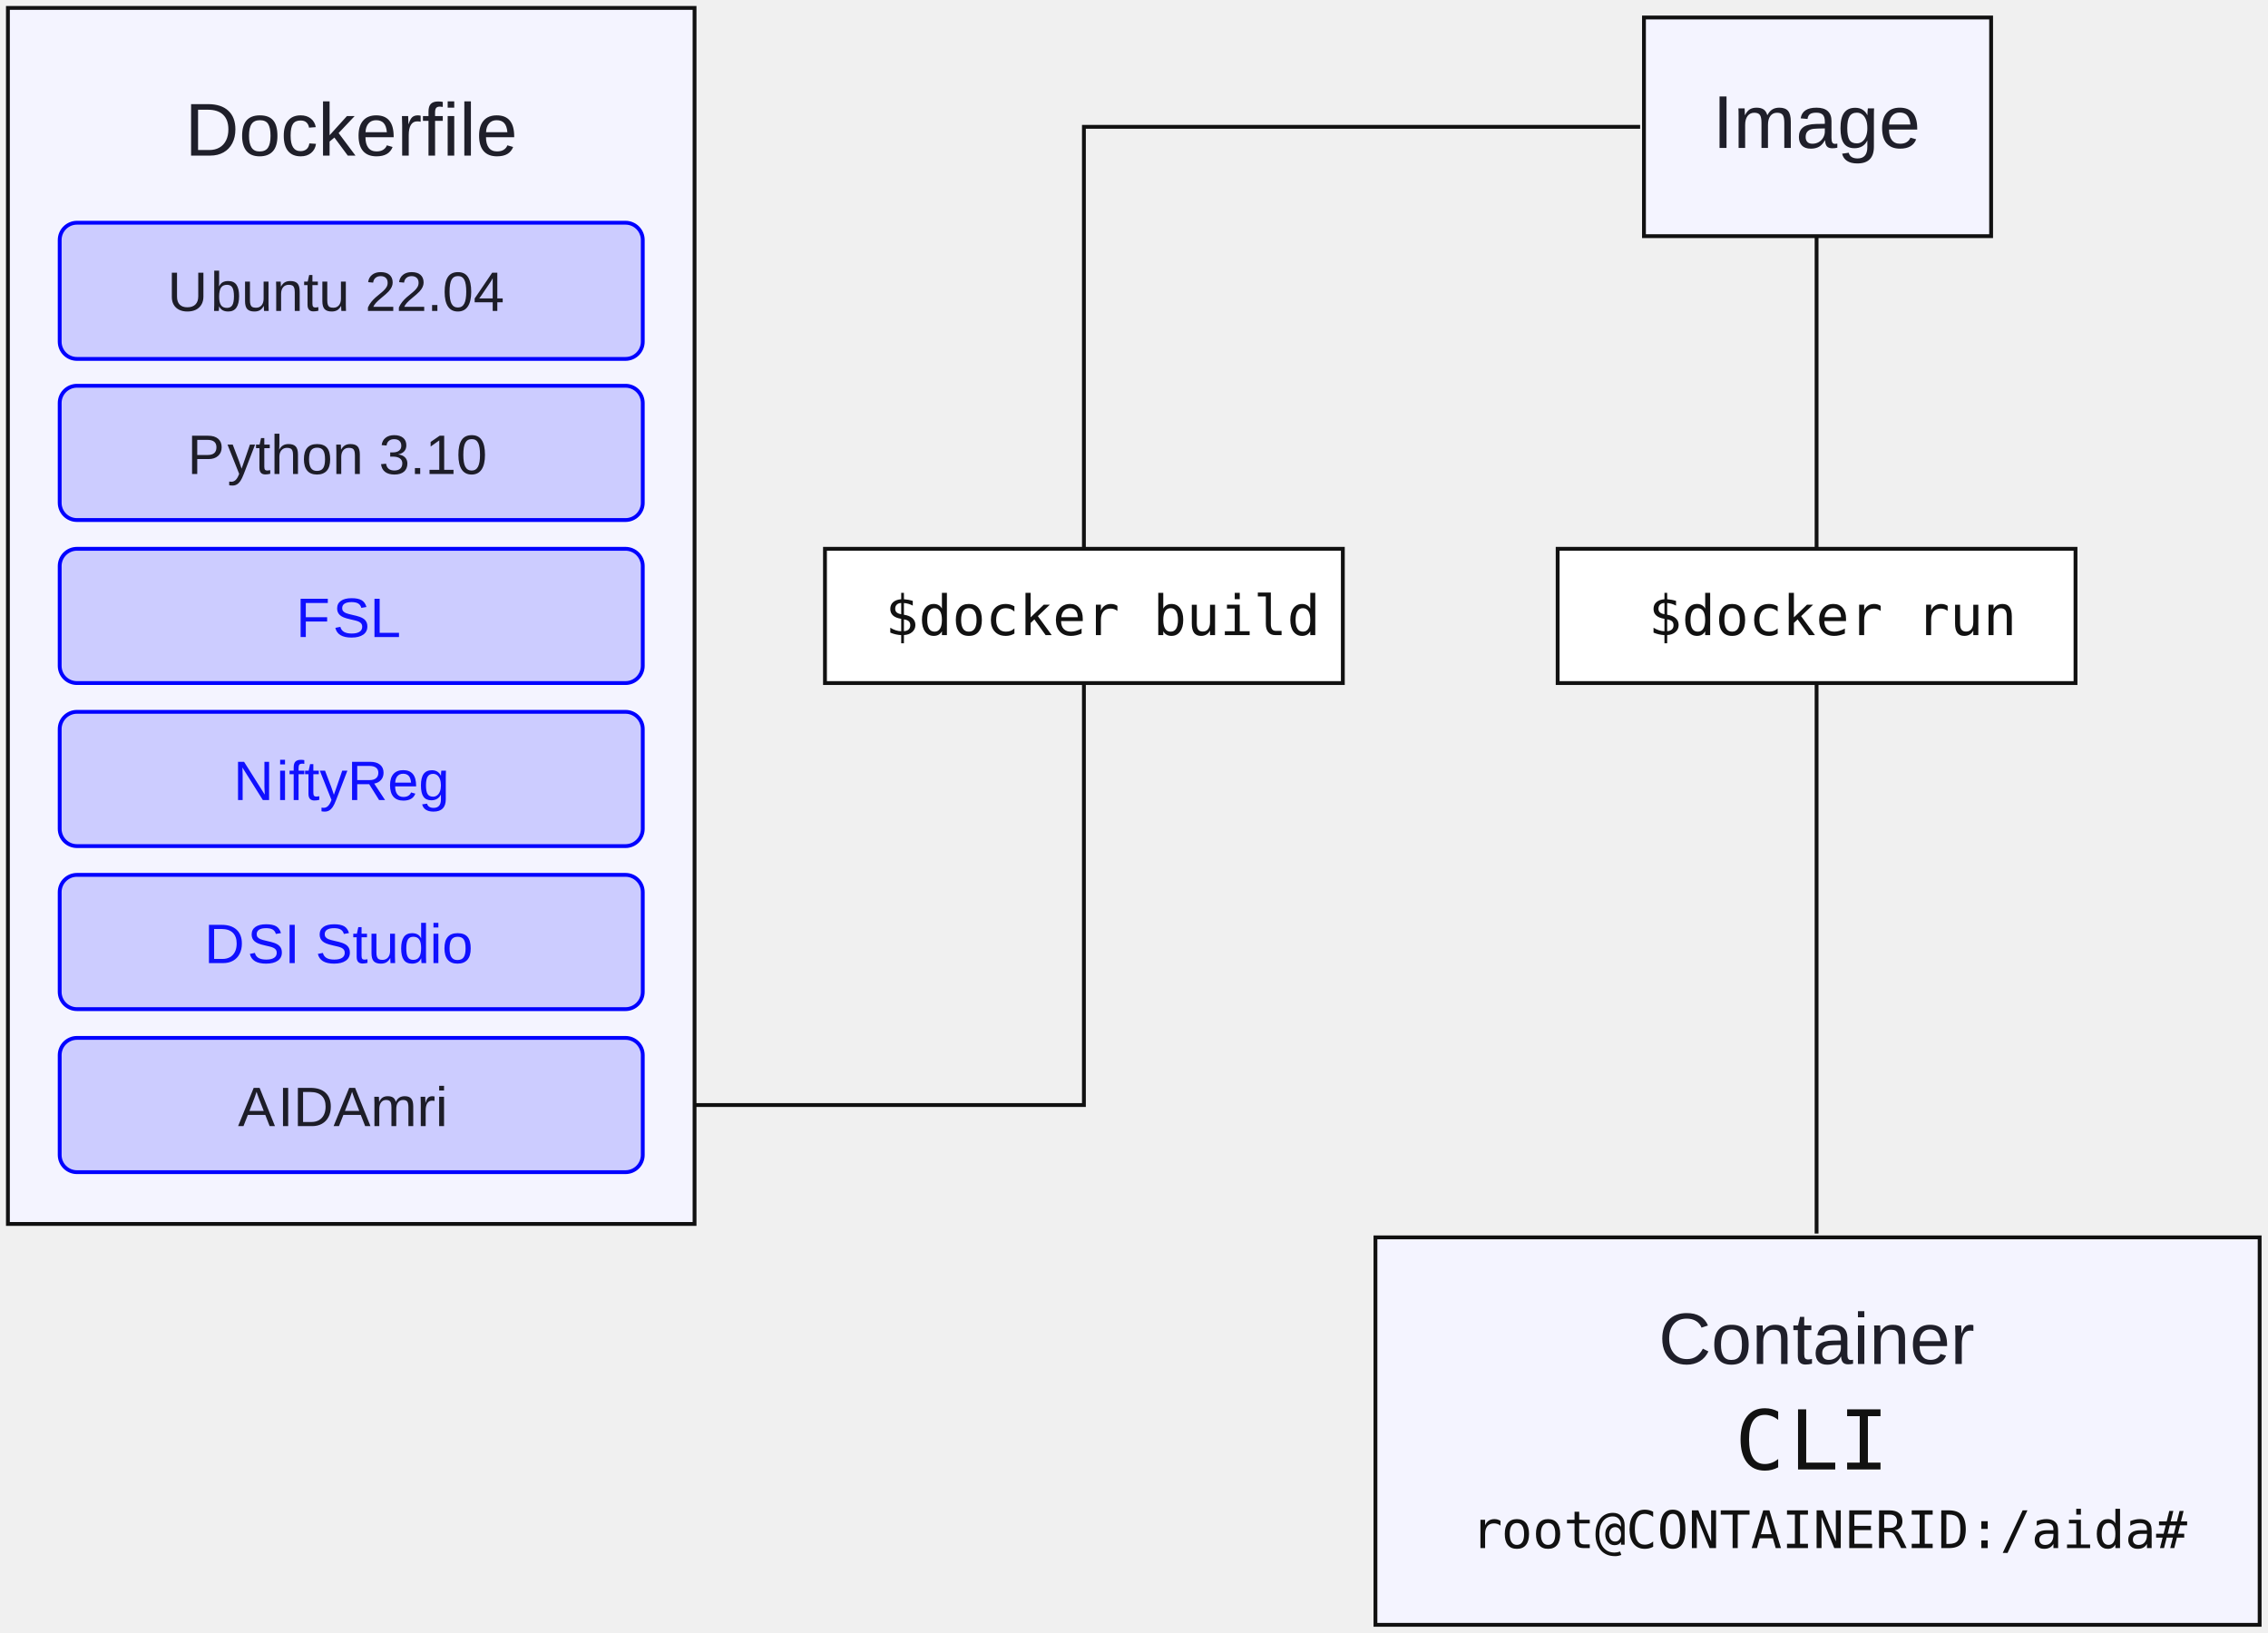
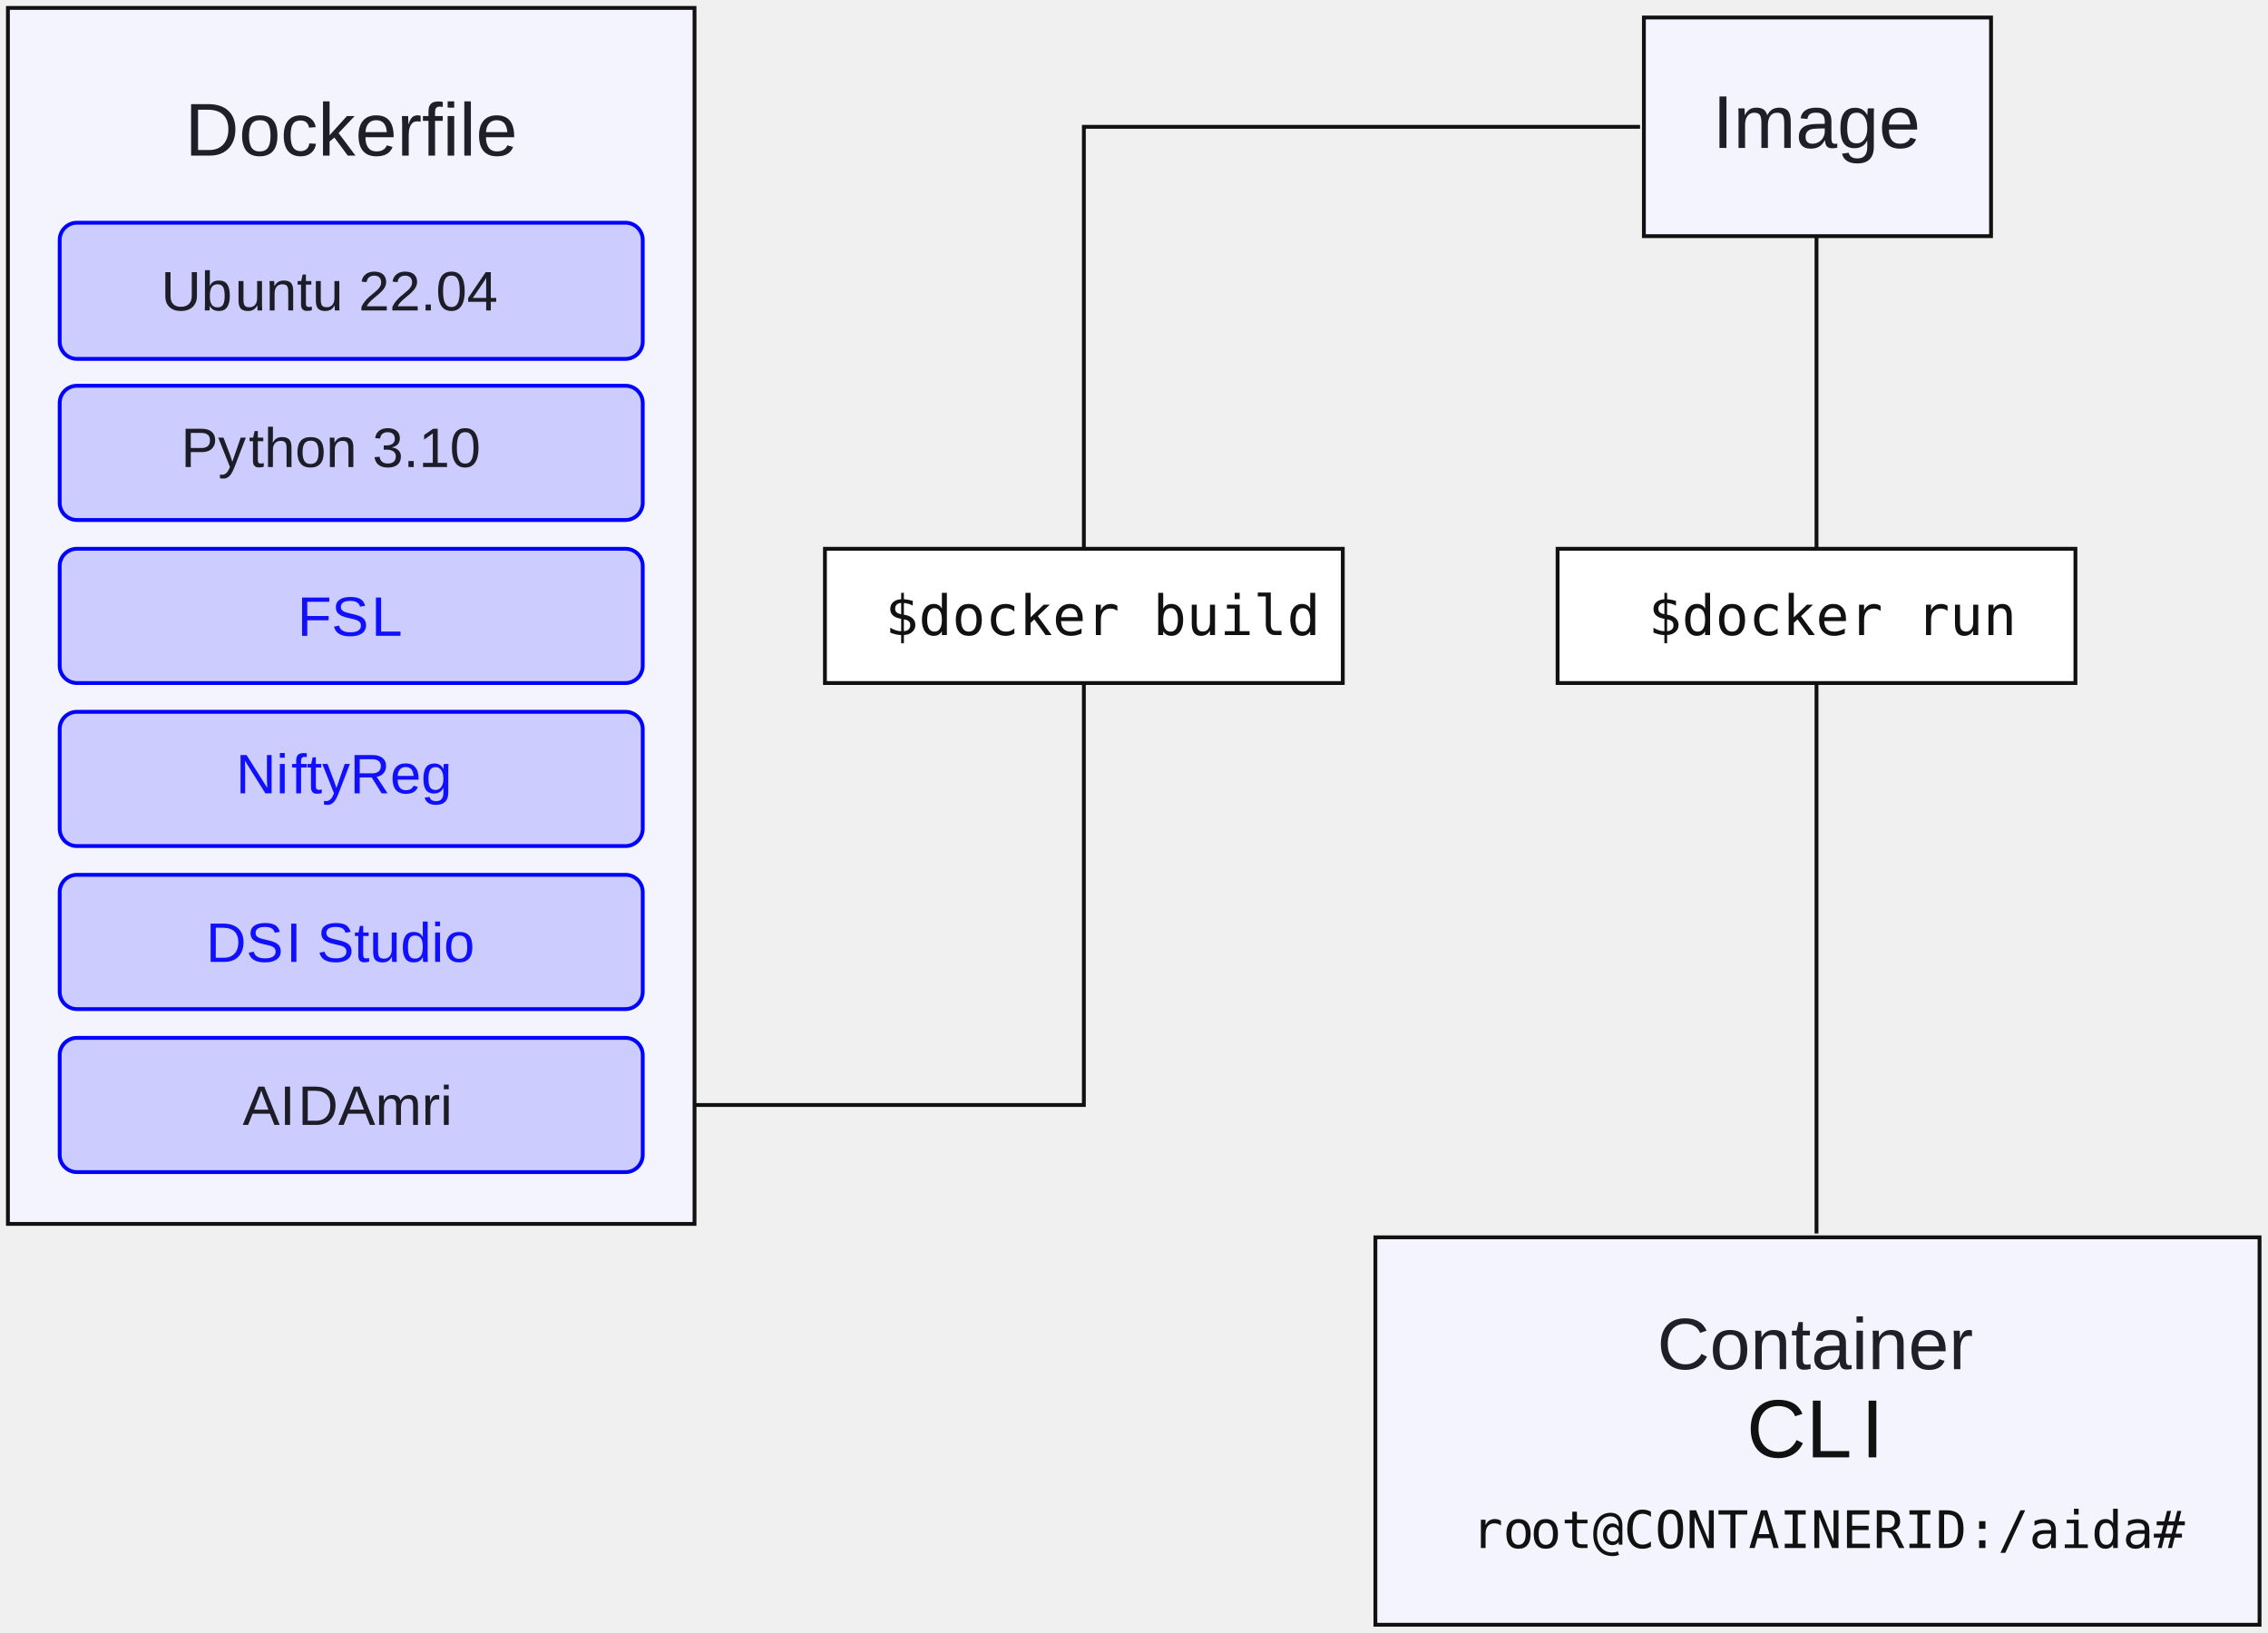
- <svg xmlns="http://www.w3.org/2000/svg" width="100%" height="100%" viewBox="0 0 4927 3547" version="1.1" xml:space="preserve" style="fill-rule:evenodd;clip-rule:evenodd;">
-   <rect x="17.18" y="17.18" width="1491.667" height="2641.667" style="fill:#f4f4ff;stroke:#111;stroke-width:8.33px;" />
-   <g transform="matrix(162.5,0,0,162.5,916.5072,338.0129)" />
-   <g transform="matrix(162.5,0,0,162.5,961.6549,338.0129)" />
-   <text x="401.792px" y="338.013px" style="font-family:'ArialMT', 'Arial', sans-serif;font-size:162.5px;fill:#1f1f2a;">Dockerﬁle</text>
-   <path d="M1396.346,521.346l0,220.833c0,20.697 -16.803,37.5 -37.5,37.5l-1191.667,0c-20.697,0 -37.5,-16.803 -37.5,-37.5l0,-220.833c0,-20.697 16.803,-37.5 37.5,-37.5l1191.667,0c20.697,0 37.5,16.803 37.5,37.5Z" style="fill:#ccf;stroke:#00f;stroke-width:8.33px;" />
-   <text x="363.968px" y="675.513px" style="font-family:'ArialMT', 'Arial', sans-serif;font-size:120.833px;fill:#1d1d28;">U<tspan x="457.272px 530.515px 603.758px 677.002px 716.615px 789.858px 829.471px 902.715px 975.958px 1015.571px 1088.815px " y="675.513px 675.513px 675.513px 675.513px 675.513px 675.513px 675.513px 675.513px 675.513px 675.513px 675.513px ">buntu 22.04</tspan>
-   </text>
-   <path d="M1396.346,875.513l0,216.667c0,20.697 -16.803,37.5 -37.5,37.5l-1191.667,0c-20.697,0 -37.5,-16.803 -37.5,-37.5l0,-216.667c0,-20.697 16.803,-37.5 37.5,-37.5l1191.667,0c20.697,0 37.5,16.803 37.5,37.5Z" style="fill:#ccf;stroke:#00f;stroke-width:8.33px;" />
-   <text x="407.316px" y="1029.68px" style="font-family:'ArialMT', 'Arial', sans-serif;font-size:120.833px;fill:#1d1d28;">P<tspan x="493.952px 560.411px 600.024px 673.267px 746.51px 819.754px 859.367px 932.61px 972.223px 1045.467px " y="1029.68px 1029.68px 1029.68px 1029.68px 1029.68px 1029.68px 1029.68px 1029.68px 1029.68px 1029.68px ">ython 3.10</tspan>
-   </text>
-   <path d="M1396.346,1229.68l0,216.667c0,20.697 -16.803,37.5 -37.5,37.5l-1191.667,0c-20.697,0 -37.5,-16.803 -37.5,-37.5l0,-216.667c0,-20.697 16.803,-37.5 37.5,-37.5l1191.667,0c20.697,0 37.5,16.803 37.5,37.5Z" style="fill:#ccf;stroke:#00f;stroke-width:8.33px;" />
-   <text x="643.147px" y="1383.846px" style="font-family:'ArialMT', 'Arial', sans-serif;font-size:120.833px;fill:#1010ff;">F<tspan x="722.999px 809.635px " y="1383.846px 1383.846px ">SL</tspan>
-   </text>
-   <path d="M1396.346,1583.846l0,216.667c0,20.697 -16.803,37.5 -37.5,37.5l-1191.667,0c-20.697,0 -37.5,-16.803 -37.5,-37.5l0,-216.667c0,-20.697 16.803,-37.5 37.5,-37.5l1191.667,0c20.697,0 37.5,16.803 37.5,37.5Z" style="fill:#ccf;stroke:#00f;stroke-width:8.33px;" />
-   <text x="507.18px" y="1738.013px" style="font-family:'ArialMT', 'Arial', sans-serif;font-size:120.833px;fill:#1010ff;">N<tspan x="600.484px 633.371px 672.984px 712.597px 779.055px 872.359px 945.602px " y="1738.013px 1738.013px 1738.013px 1738.013px 1738.013px 1738.013px 1738.013px ">iftyReg</tspan>
-   </text>
-   <path d="M1396.346,1938.013l0,216.667c0,20.697 -16.803,37.5 -37.5,37.5l-1191.667,0c-20.697,0 -37.5,-16.803 -37.5,-37.5l0,-216.667c0,-20.697 16.803,-37.5 37.5,-37.5l1191.667,0c20.697,0 37.5,16.803 37.5,37.5Z" style="fill:#ccf;stroke:#00f;stroke-width:8.33px;" />
-   <text x="443.996px" y="2092.18px" style="font-family:'ArialMT', 'Arial', sans-serif;font-size:120.833px;fill:#1010ff;">D<tspan x="537.3px 623.937px 663.55px 703.163px 789.799px 829.412px 902.656px 975.899px 1008.786px " y="2092.18px 2092.18px 2092.18px 2092.18px 2092.18px 2092.18px 2092.18px 2092.18px 2092.18px ">SI Studio</tspan>
-   </text>
-   <path d="M1396.346,2292.18l0,216.667c0,20.697 -16.803,37.5 -37.5,37.5l-1191.667,0c-20.697,0 -37.5,-16.803 -37.5,-37.5l0,-216.667c0,-20.697 16.803,-37.5 37.5,-37.5l1191.667,0c20.697,0 37.5,16.803 37.5,37.5Z" style="fill:#ccf;stroke:#00f;stroke-width:8.33px;" />
-   <text x="516.986px" y="2446.346px" style="font-family:'ArialMT', 'Arial', sans-serif;font-size:120.833px;fill:#1d1d28;">A<tspan x="603.623px 643.236px 736.539px 823.176px 929.873px 976.153px " y="2446.346px 2446.346px 2446.346px 2446.346px 2446.346px 2446.346px ">IDAmri</tspan>
-   </text>
-   <rect x="1792.18" y="1192.18" width="1125" height="291.667" style="fill:#fff;stroke:#111;stroke-width:8.33px;" />
-   <text x="1922.854px" y="1379.68px" style="font-family:'Consolas', monospace;font-size:120.833px;fill:#111;">$docker build</text>
-   <rect x="3571.346" y="38.013" width="754.167" height="475" style="fill:#f4f4ff;stroke:#111;stroke-width:8.33px;" />
-   <text x="3720.528px" y="321.346px" style="font-family:'ArialMT', 'Arial', sans-serif;font-size:162.5px;fill:#1f1f2a;">Image</text>
-   <rect x="3383.846" y="1192.18" width="1125" height="291.667" style="fill:#fff;stroke:#111;stroke-width:8.33px;" />
-   <text x="3580.955px" y="1379.68px" style="font-family:'Consolas', monospace;font-size:120.833px;fill:#111;">$docker run</text>
-   <rect x="2988.013" y="2688.013" width="1920.833" height="841.667" style="fill:#f4f4ff;stroke:#111;stroke-width:8.33px;" />
-   <text x="3603.085px" y="2963.013px" style="font-family:'ArialMT', 'Arial', sans-serif;font-size:158.333px;fill:#1f1f2a;">Container</text>
-   <text x="3769.024px" y="3192.18px" style="font-family:'Consolas', monospace;font-size:179.167px;fill:#111;">C<tspan x="3887.239px 4005.454px " y="3192.18px 3192.18px ">LI</tspan>
-   </text>
-   <text x="3196.224px" y="3363.013px" style="font-family:'Consolas', monospace;font-size:112.5px;fill:#111;">r<tspan x="3261.452px 3326.68px 3391.908px 3457.136px 3522.364px 3587.592px 3652.82px 3718.048px 3783.276px 3848.504px 3913.732px 3978.96px 4044.188px 4109.416px 4174.644px 4239.872px 4305.1px 4370.328px 4435.556px 4500.785px 4566.013px 4631.241px " y="3363.013px 3363.013px 3363.013px 3363.013px 3363.013px 3363.013px 3363.013px 3363.013px 3363.013px 3363.013px 3363.013px 3363.013px 3363.013px 3363.013px 3363.013px 3363.013px 3363.013px 3363.013px 3363.013px 3363.013px 3363.013px 3363.013px ">oot@CONTAINERID:/aida#</tspan>
-   </text>
-   <path d="M1508.846,2400.513l845.833,0l0,-916.667" style="fill:none;fill-rule:nonzero;stroke:#111;stroke-width:8.33px;" />
-   <path d="M2354.68,1192.18l0,-916.667l1208.333,0" style="fill:none;fill-rule:nonzero;stroke:#111;stroke-width:8.33px;" />
-   <path d="M3946.346,513.013l0,679.167" style="fill:none;fill-rule:nonzero;stroke:#111;stroke-width:8.33px;" />
-   <path d="M3946.346,1483.846l0,1195.833" style="fill:none;fill-rule:nonzero;stroke:#111;stroke-width:8.33px;" />
+ <svg xmlns="http://www.w3.org/2000/svg" width="100%" height="100%" viewBox="0 0 20530 14780" version="1.1" xml:space="preserve" style="fill-rule:evenodd;clip-rule:evenodd;">
+   <rect x="71.583" y="71.583" width="6215.279" height="11006.946" style="fill:#f4f4ff;stroke:#111;stroke-width:34.71px;" />
+   <text x="1674.133px" y="1408.388px" style="font-family:'ArialMT', 'Arial', sans-serif;font-size:677.083px;fill:#1f1f2a;">Dockerﬁle</text>
+   <path d="M5818.108,2172.275l0,920.137c0,86.238 -70.013,156.25 -156.25,156.25l-4965.279,0c-86.238,0 -156.25,-70.012 -156.25,-156.25l0,-920.137c0,-86.237 70.012,-156.25 156.25,-156.25l4965.279,0c86.237,0 156.25,70.013 156.25,156.25Z" style="fill:#ccf;stroke:#00f;stroke-width:34.71px;" />
+   <g>
+     <text x="1457.801px" y="2810.206px" style="font-family:'ArialMT', 'Arial', sans-serif;font-size:503.471px;fill:#1d1d28;">Ub<tspan x="2126.571px 2431.75px 2736.934px 2901.988px 3207.167px 3372.221px 3677.404px 3982.584px 4147.638px 4452.821px " y="2810.206px 2810.206px 2810.206px 2810.206px 2810.206px 2810.206px 2810.206px 2810.206px 2810.206px 2810.206px ">untu 22.04</tspan>
+     </text>
+   </g>
+   <path d="M5818.108,3647.971l0,902.779c0,86.237 -70.013,156.25 -156.25,156.25l-4965.279,0c-86.238,0 -156.25,-70.013 -156.25,-156.25l0,-902.779c0,-86.238 70.012,-156.25 156.25,-156.25l4965.279,0c86.237,0 156.25,70.012 156.25,156.25Z" style="fill:#ccf;stroke:#00f;stroke-width:34.71px;" />
+   <g>
+     <text x="1638.662px" y="4227.318px" style="font-family:'ArialMT', 'Arial', sans-serif;font-size:503.471px;fill:#1d1d28;">Py<tspan x="2251.386px 2416.44px 2721.619px 3026.798px 3331.981px 3497.036px 3802.215px 3967.269px 4272.452px " y="4227.318px 4227.318px 4227.318px 4227.318px 4227.318px 4227.318px 4227.318px 4227.318px 4227.318px ">thon 3.10</tspan>
+     </text>
+   </g>
+   <path d="M5818.108,5123.667l0,902.779c0,86.237 -70.013,156.25 -156.25,156.25l-4965.279,0c-86.238,0 -156.25,-70.013 -156.25,-156.25l0,-902.779c0,-86.237 70.012,-156.25 156.25,-156.25l4965.279,0c86.237,0 156.25,70.013 156.25,156.25Z" style="fill:#ccf;stroke:#00f;stroke-width:34.71px;" />
+   <g>
+     <text x="2693.277px" y="5755.254px" style="font-family:'ArialMT', 'Arial', sans-serif;font-size:503.471px;fill:#1010ff;">FS<tspan x="3361.8px " y="5755.254px ">L</tspan>
+     </text>
+   </g>
+   <path d="M5818.108,6599.358l0,902.779c0,86.238 -70.013,156.25 -156.25,156.25l-4965.279,0c-86.238,0 -156.25,-70.012 -156.25,-156.25l0,-902.779c0,-86.237 70.012,-156.25 156.25,-156.25l4965.279,0c86.237,0 156.25,70.013 156.25,156.25Z" style="fill:#ccf;stroke:#00f;stroke-width:34.71px;" />
+   <g>
+     <text x="2136.089px" y="7181.041px" style="font-family:'ArialMT', 'Arial', sans-serif;font-size:503.471px;fill:#1010ff;">Ni<tspan x="2636.709px 2801.763px 2966.817px 3243.725px 3632.492px 3937.671px " y="7181.041px 7181.041px 7181.041px 7181.041px 7181.041px 7181.041px ">ftyReg</tspan>
+     </text>
+   </g>
+   <path d="M5818.108,8075.054l0,902.779c0,86.237 -70.013,156.25 -156.25,156.25l-4965.279,0c-86.238,0 -156.25,-70.013 -156.25,-156.25l0,-902.779c0,-86.237 70.012,-156.25 156.25,-156.25l4965.279,0c86.237,0 156.25,70.013 156.25,156.25Z" style="fill:#ccf;stroke:#00f;stroke-width:34.71px;" />
+   <g>
+     <text x="1865.079px" y="8706.641px" style="font-family:'ArialMT', 'Arial', sans-serif;font-size:503.471px;fill:#1010ff;">DS<tspan x="2589.657px 2754.711px 2919.765px 3280.748px 3445.802px 3750.986px 4056.165px 4193.194px " y="8706.641px 8706.641px 8706.641px 8706.641px 8706.641px 8706.641px 8706.641px 8706.641px ">I Studio</tspan>
+     </text>
+   </g>
+   <path d="M5818.108,9550.75l0,902.779c0,86.237 -70.013,156.25 -156.25,156.25l-4965.279,0c-86.238,0 -156.25,-70.013 -156.25,-156.25l0,-902.779c0,-86.238 70.012,-156.25 156.25,-156.25l4965.279,0c86.237,0 156.25,70.012 156.25,156.25Z" style="fill:#ccf;stroke:#00f;stroke-width:34.71px;" />
+   <g>
+     <text x="2196.736px" y="10182.337px" style="font-family:'ArialMT', 'Arial', sans-serif;font-size:503.471px;fill:#1d1d28;">AI<tspan x="2697.601px 3086.364px 3447.351px 3891.922px 4084.755px " y="10182.337px 10182.337px 10182.337px 10182.337px 10182.337px ">DAmri</tspan>
+     </text>
+   </g>
+   <rect x="7467.417" y="4967.417" width="4687.5" height="1215.279" style="fill:#fff;stroke:#111;stroke-width:34.71px;" />
+   <text x="8011.892px" y="5748.667px" style="font-family:'Consolas', monospace;font-size:503.471px;fill:#111;">$docker build</text>
+   <rect x="14880.608" y="158.388" width="3142.362" height="1979.167" style="fill:#f4f4ff;stroke:#111;stroke-width:34.71px;" />
+   <text x="15502.2px" y="1338.942px" style="font-family:'ArialMT', 'Arial', sans-serif;font-size:677.083px;fill:#1f1f2a;">Image</text>
+   <rect x="14099.358" y="4967.417" width="4687.5" height="1215.279" style="fill:#fff;stroke:#111;stroke-width:34.71px;" />
+   <text x="14920.646px" y="5748.667px" style="font-family:'Consolas', monospace;font-size:503.471px;fill:#111;">$docker run</text>
+   <rect x="12450.054" y="11200.054" width="8003.471" height="3506.946" style="fill:#f4f4ff;stroke:#111;stroke-width:34.71px;" />
+   <text x="15000.597px" y="12393.717px" style="font-family:'ArialMT', 'Arial', sans-serif;font-size:659.721px;fill:#1f1f2a;">Container</text>
+   <g>
+     <text x="15809.644px" y="13191.738px" style="font-family:'ArialMT', 'Arial', sans-serif;font-size:746.529px;fill:#111;">CL<tspan x="16846.064px " y="13191.738px ">I</tspan>
+     </text>
+   </g>
+   <g>
+     <text x="13322.26px" y="14012.554px" style="font-family:'Consolas', monospace;font-size:468.75px;fill:#111;">ro<tspan x="13851.764px 14123.548px 14395.331px 14667.114px 14938.898px 15210.681px 15482.464px 15754.248px 16026.031px 16297.814px 16569.598px 16841.381px 17113.164px 17384.948px 17656.731px 17928.514px 18200.298px 18472.081px 18743.868px 19015.652px 19287.435px " y="14012.554px 14012.554px 14012.554px 14012.554px 14012.554px 14012.554px 14012.554px 14012.554px 14012.554px 14012.554px 14012.554px 14012.554px 14012.554px 14012.554px 14012.554px 14012.554px 14012.554px 14012.554px 14012.554px 14012.554px 14012.554px ">ot@CONTAINERID:/aida#</tspan>
+     </text>
+   </g>
+   <path d="M6286.858,10002.138l3524.304,0l0,-3819.446" style="fill:none;fill-rule:nonzero;stroke:#111;stroke-width:34.71px;" />
+   <path d="M9811.167,4967.417l0,-3819.446l5034.721,-0" style="fill:none;fill-rule:nonzero;stroke:#111;stroke-width:34.71px;" />
+   <path d="M16443.108,2137.554l0,2829.863" style="fill:none;fill-rule:nonzero;stroke:#111;stroke-width:34.71px;" />
+   <path d="M16443.108,6182.692l0,4982.638" style="fill:none;fill-rule:nonzero;stroke:#111;stroke-width:34.71px;" />
</svg>
